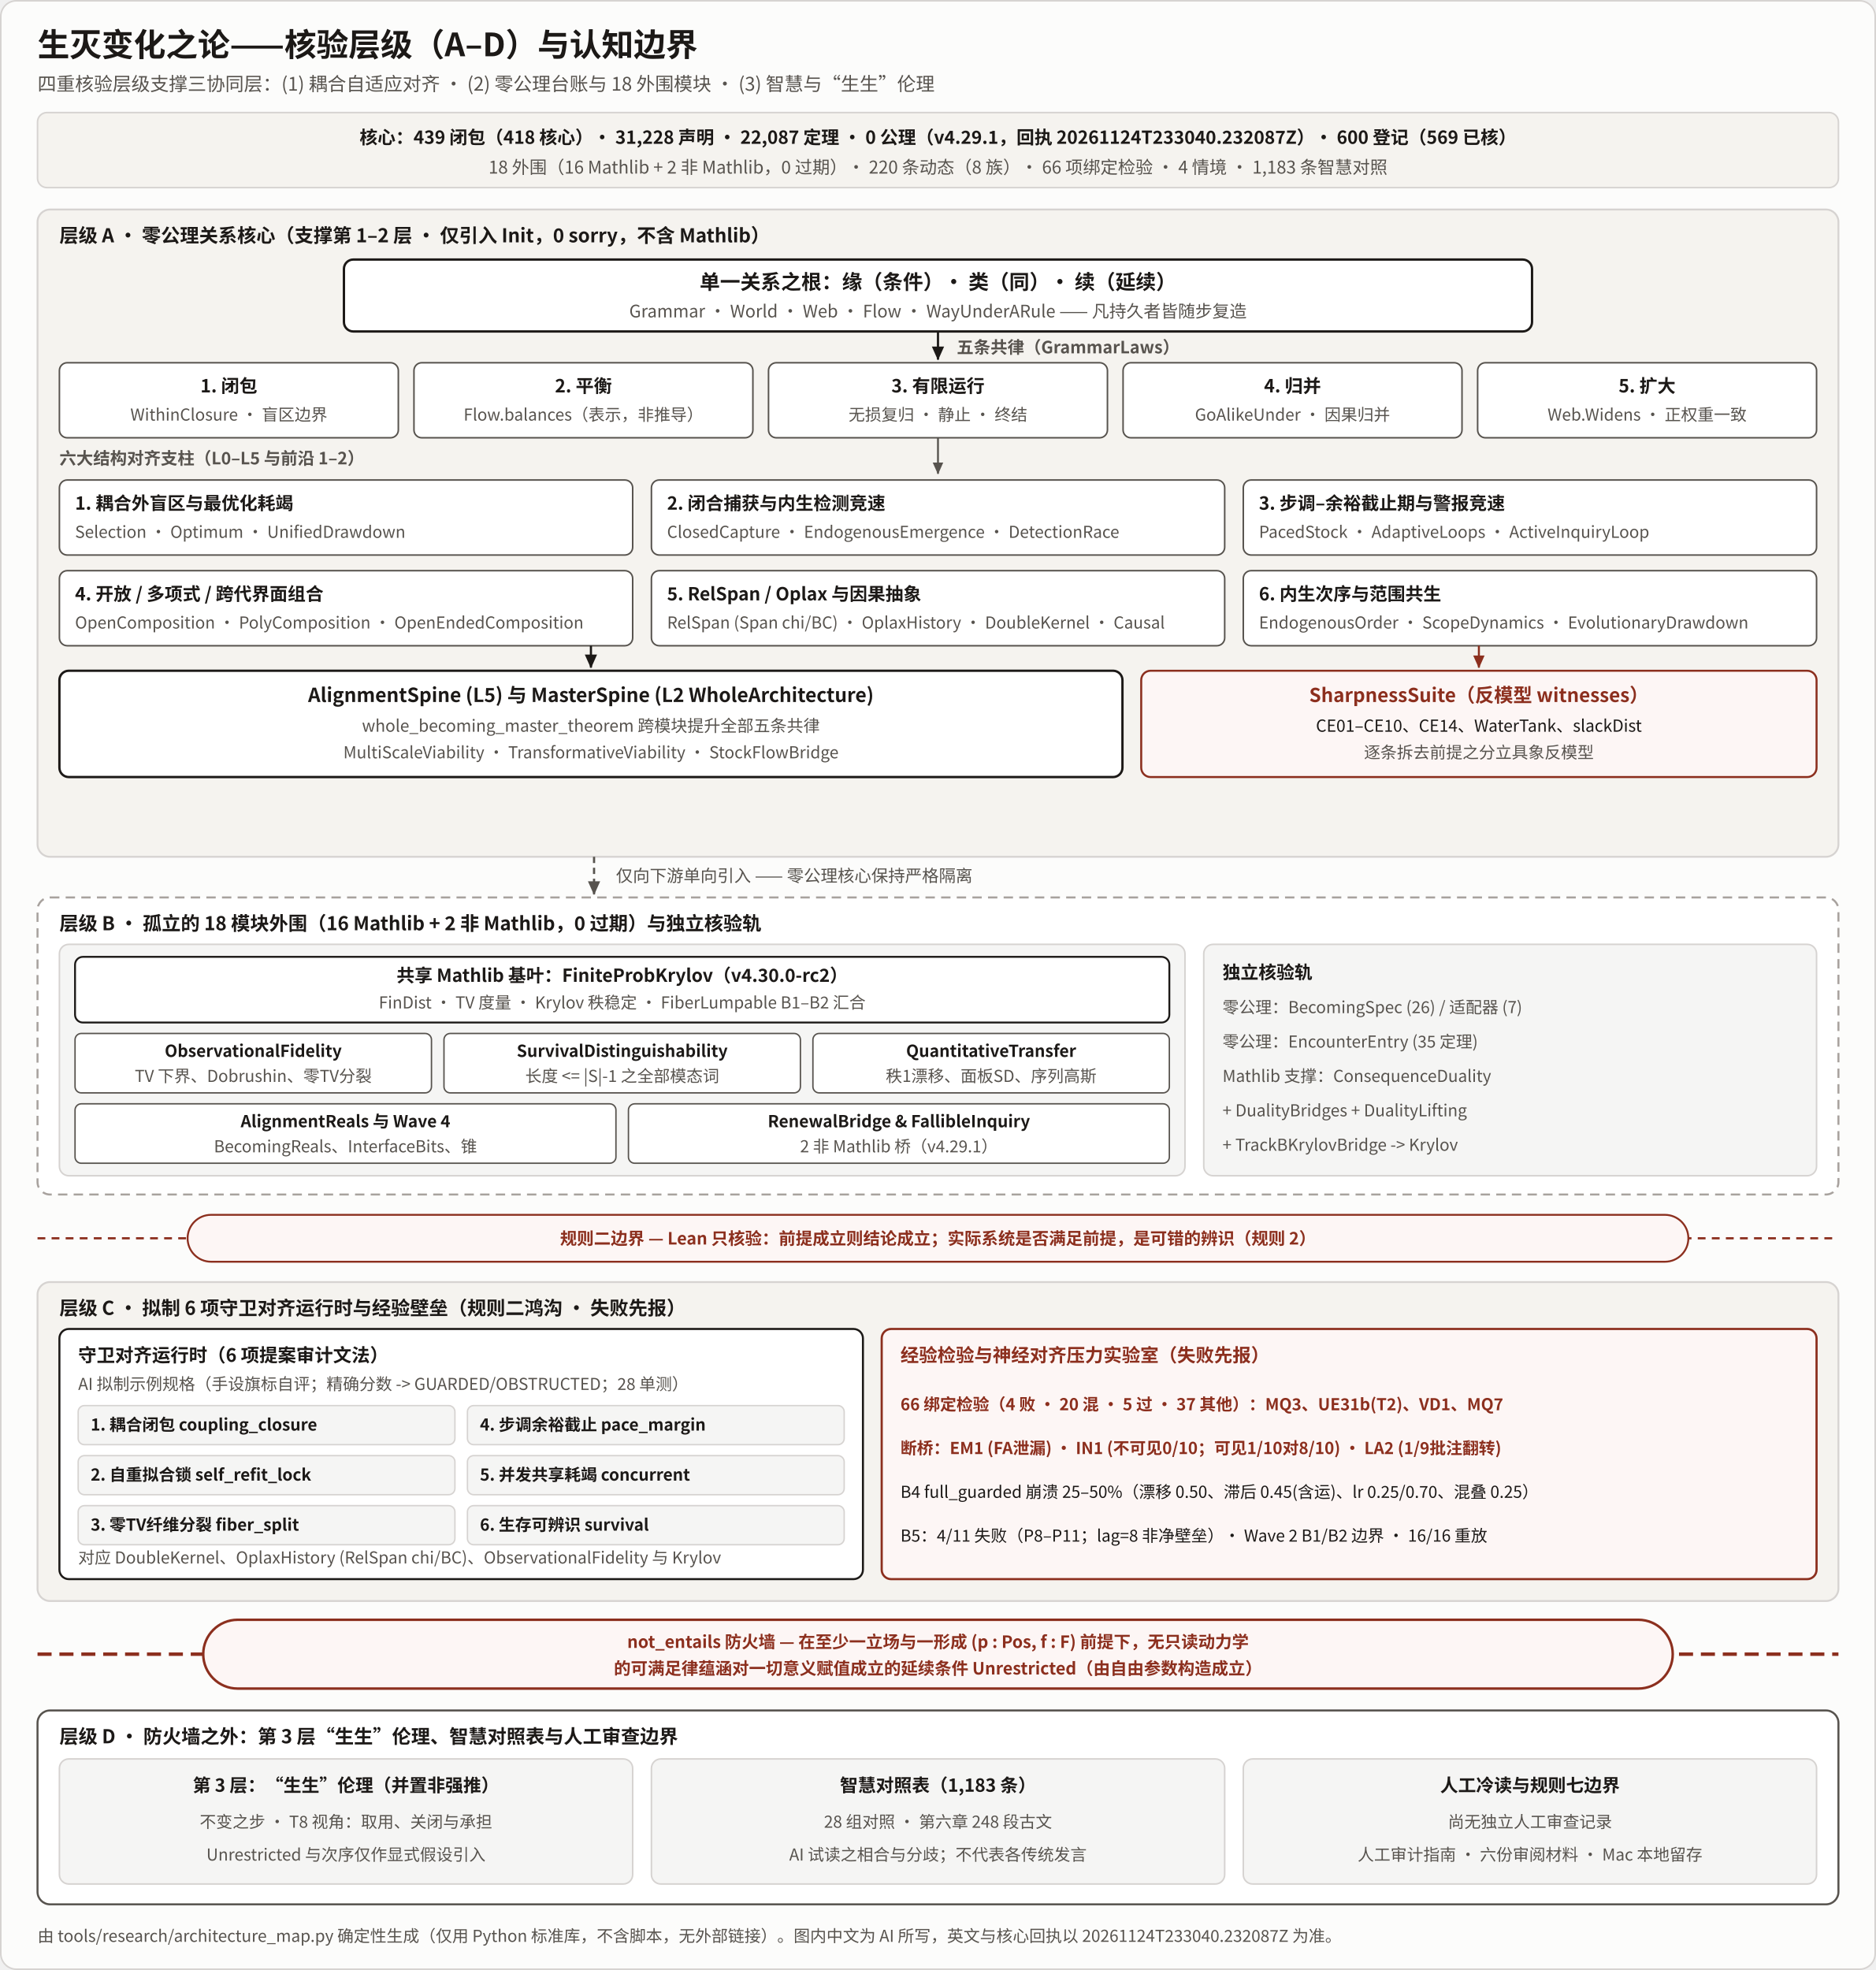
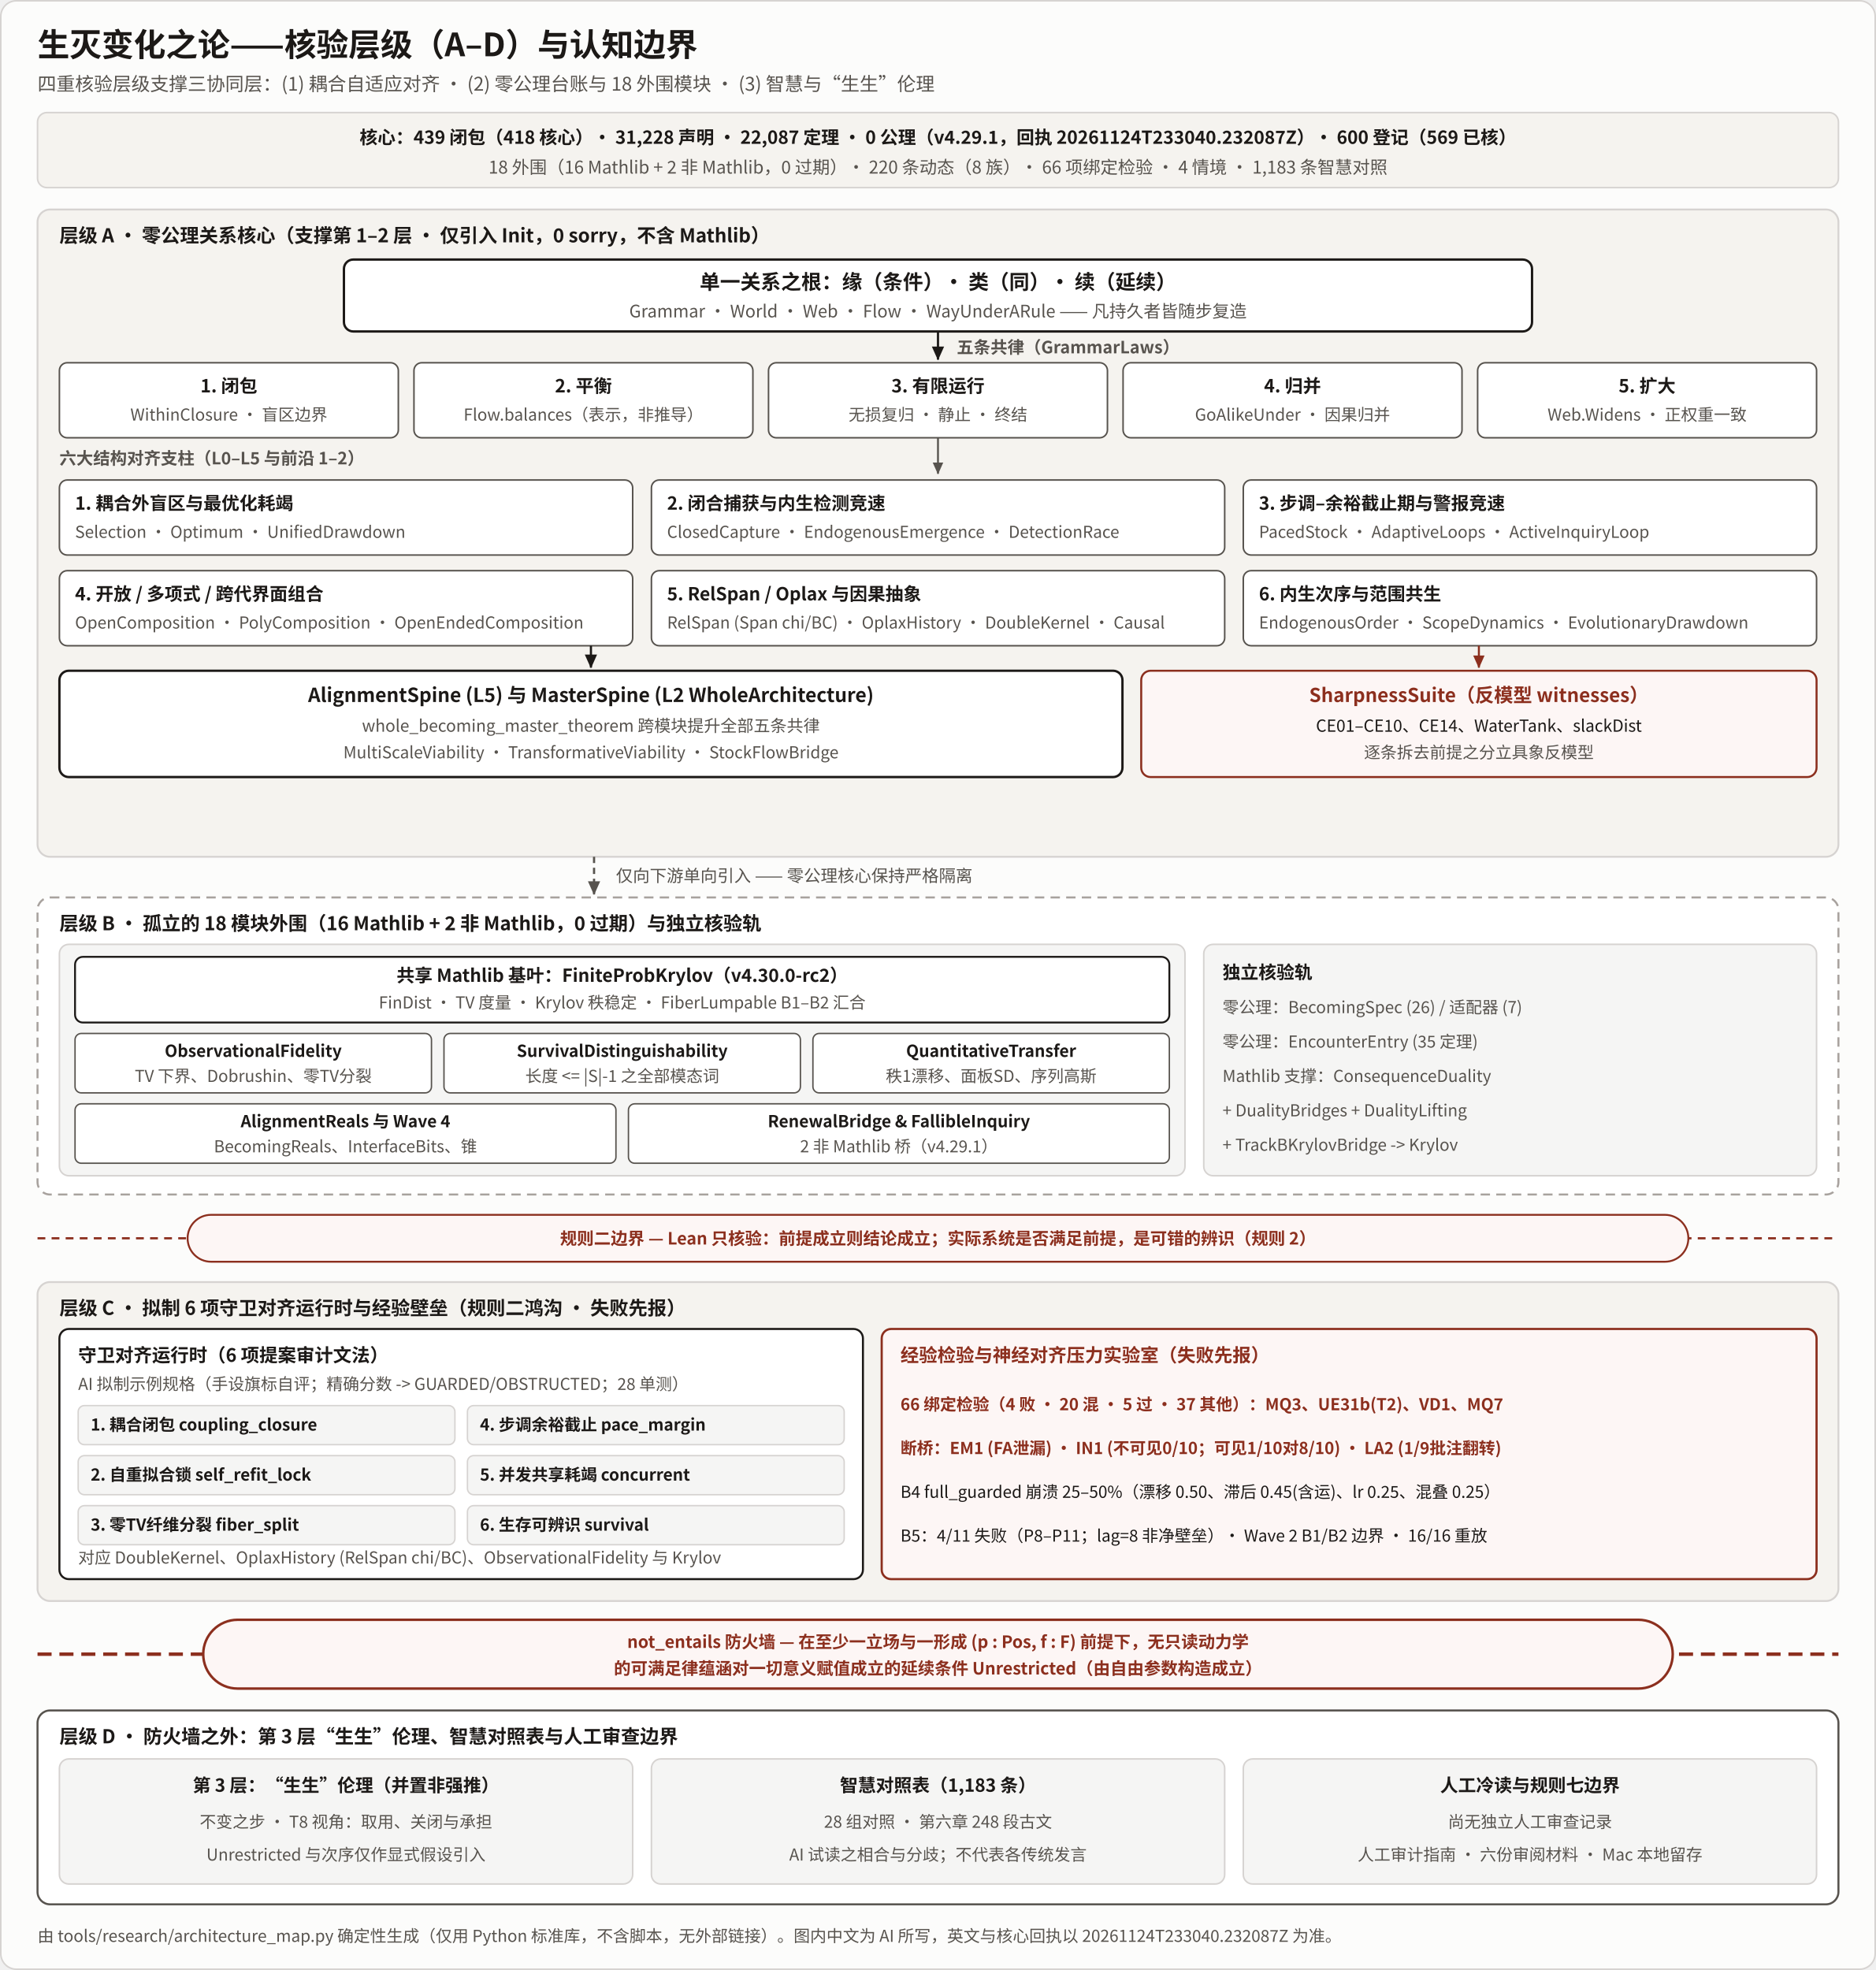
<svg xmlns="http://www.w3.org/2000/svg" viewBox="0 0 1200 1260" width="1200" height="1260" role="img" aria-labelledby="arch-title arch-desc" font-family="'PingFang SC', 'Hiragino Sans GB', 'Noto Sans CJK SC', 'Microsoft YaHei', sans-serif">
  <defs>
    <marker id="arrow-ink" viewBox="0 0 10 10" refX="8.5" refY="5" markerWidth="7" markerHeight="7" orient="auto">
      <path d="M0,1 L9,5 L0,9 z" fill="#1c1917" />
    </marker>
    <marker id="arrow-muted" viewBox="0 0 10 10" refX="8.5" refY="5" markerWidth="7" markerHeight="7" orient="auto">
      <path d="M0,1 L9,5 L0,9 z" fill="#57534e" />
    </marker>
    <marker id="arrow-crimson" viewBox="0 0 10 10" refX="8.5" refY="5" markerWidth="7" markerHeight="7" orient="auto">
      <path d="M0,1 L9,5 L0,9 z" fill="#8c2f1e" />
    </marker>
  </defs>
  <rect x="0.5" y="0.5" width="1199" height="1259" rx="10" fill="#fcfcfb" stroke="#d6d3d1" />
  <text x="24" y="36" font-size="20.5" font-weight="bold" text-anchor="start" fill="#1c1917">生灭变化之论——核验层级（A–D）与认知边界</text>
  <text x="24" y="58" font-size="12" text-anchor="start" fill="#57534e">四重核验层级支撑三协同层：(1) 耦合自适应对齐 · (2) 零公理台账与 18 外围模块 · (3) 智慧与“生生”伦理</text>
  <rect x="24" y="72" width="1152" height="48" rx="6" fill="#f5f3ef" stroke="#d6d3d1" stroke-width="1" />
  <text x="600" y="92" font-size="11.5" font-weight="bold" text-anchor="middle" fill="#1c1917">核心：439 闭包（418 核心）· 31,228 声明 · 22,087 定理 · 0 公理（v4.29.1，回执 20261124T233040.232087Z）· 600 登记（569 已核）</text>
  <text x="600" y="111" font-size="11.2" text-anchor="middle" fill="#57534e">18 外围（16 Mathlib + 2 非 Mathlib，0 过期）· 220 条动态（8 族）· 66 项绑定检验 · 4 情境 · 1,183 条智慧对照</text>
  <rect x="24" y="134" width="1152" height="414" rx="8" fill="#f5f3ef" stroke="#d6d3d1" stroke-width="1.2" />
  <text x="38" y="155" font-size="12.2" font-weight="bold" text-anchor="start" fill="#1c1917">层级 A  ·  零公理关系核心（支撑第 1–2 层 · 仅引入 Init，0 sorry，不含 Mathlib）</text>
  <rect x="220" y="166" width="760" height="46" rx="6" fill="#ffffff" stroke="#1c1917" stroke-width="1.5" />
  <text x="600" y="185" font-size="13" font-weight="bold" text-anchor="middle" fill="#1c1917">单一关系之根：缘（条件）· 类（同）· 续（延续）</text>
  <text x="600" y="203" font-size="11" text-anchor="middle" fill="#57534e">Grammar · World · Web · Flow · WayUnderARule —— 凡持久者皆随步复造</text>
  <line x1="600" y1="212" x2="600" y2="230" stroke="#1c1917" stroke-width="1.4" marker-end="url(#arrow-ink)" />
  <text x="612" y="226" font-size="10.8" font-weight="bold" text-anchor="start" fill="#57534e">五条共律（GrammarLaws）</text>
  <rect x="38" y="232" width="216.8" height="48" rx="5" fill="#ffffff" stroke="#57534e" stroke-width="1" />
  <text x="146.4" y="251" font-size="11.6" font-weight="bold" text-anchor="middle" fill="#1c1917">1. 闭包</text>
  <text x="146.4" y="269" font-size="10.5" text-anchor="middle" fill="#57534e">WithinClosure · 盲区边界</text>
  <rect x="264.8" y="232" width="216.8" height="48" rx="5" fill="#ffffff" stroke="#57534e" stroke-width="1" />
  <text x="373.2" y="251" font-size="11.6" font-weight="bold" text-anchor="middle" fill="#1c1917">2. 平衡</text>
  <text x="373.2" y="269" font-size="10.5" text-anchor="middle" fill="#57534e">Flow.balances（表示，非推导）</text>
  <rect x="491.6" y="232" width="216.8" height="48" rx="5" fill="#ffffff" stroke="#57534e" stroke-width="1" />
  <text x="600" y="251" font-size="11.6" font-weight="bold" text-anchor="middle" fill="#1c1917">3. 有限运行</text>
  <text x="600" y="269" font-size="10.5" text-anchor="middle" fill="#57534e">无损复归 · 静止 · 终结</text>
  <rect x="718.4" y="232" width="216.8" height="48" rx="5" fill="#ffffff" stroke="#57534e" stroke-width="1" />
  <text x="826.8" y="251" font-size="11.6" font-weight="bold" text-anchor="middle" fill="#1c1917">4. 归并</text>
  <text x="826.8" y="269" font-size="10.5" text-anchor="middle" fill="#57534e">GoAlikeUnder · 因果归并</text>
  <rect x="945.2" y="232" width="216.8" height="48" rx="5" fill="#ffffff" stroke="#57534e" stroke-width="1" />
  <text x="1053.6" y="251" font-size="11.6" font-weight="bold" text-anchor="middle" fill="#1c1917">5. 扩大</text>
  <text x="1053.6" y="269" font-size="10.5" text-anchor="middle" fill="#57534e">Web.Widens · 正权重一致</text>
  <text x="38" y="297" font-size="10.8" font-weight="bold" text-anchor="start" fill="#57534e">六大结构对齐支柱（L0–L5 与前沿 1–2）</text>
  <line x1="600" y1="280" x2="600" y2="303" stroke="#57534e" stroke-width="1.2" marker-end="url(#arrow-muted)" />
  <rect x="38" y="307" width="366.7" height="48" rx="5" fill="#ffffff" stroke="#57534e" stroke-width="1" />
  <text x="48" y="326" font-size="11.5" font-weight="bold" text-anchor="start" fill="#1c1917">1. 耦合外盲区与最优化耗竭</text>
  <text x="48" y="344" font-size="10.5" text-anchor="start" fill="#57534e">Selection · Optimum · UnifiedDrawdown</text>
  <rect x="416.7" y="307" width="366.7" height="48" rx="5" fill="#ffffff" stroke="#57534e" stroke-width="1" />
  <text x="426.7" y="326" font-size="11.5" font-weight="bold" text-anchor="start" fill="#1c1917">2. 闭合捕获与内生检测竞速</text>
  <text x="426.7" y="344" font-size="10.5" text-anchor="start" fill="#57534e">ClosedCapture · EndogenousEmergence · DetectionRace</text>
  <rect x="795.3" y="307" width="366.7" height="48" rx="5" fill="#ffffff" stroke="#57534e" stroke-width="1" />
  <text x="805.3" y="326" font-size="11.5" font-weight="bold" text-anchor="start" fill="#1c1917">3. 步调–余裕截止期与警报竞速</text>
  <text x="805.3" y="344" font-size="10.5" text-anchor="start" fill="#57534e">PacedStock · AdaptiveLoops · ActiveInquiryLoop</text>
  <rect x="38" y="365" width="366.7" height="48" rx="5" fill="#ffffff" stroke="#57534e" stroke-width="1" />
  <text x="48" y="384" font-size="11.5" font-weight="bold" text-anchor="start" fill="#1c1917">4. 开放 / 多项式 / 跨代界面组合</text>
  <text x="48" y="402" font-size="10.5" text-anchor="start" fill="#57534e">OpenComposition · PolyComposition · OpenEndedComposition</text>
  <rect x="416.7" y="365" width="366.7" height="48" rx="5" fill="#ffffff" stroke="#57534e" stroke-width="1" />
  <text x="426.7" y="384" font-size="11.5" font-weight="bold" text-anchor="start" fill="#1c1917">5. RelSpan / Oplax 与因果抽象</text>
  <text x="426.7" y="402" font-size="10.5" text-anchor="start" fill="#57534e">RelSpan (Span chi/BC) · OplaxHistory · DoubleKernel · Causal</text>
  <rect x="795.3" y="365" width="366.7" height="48" rx="5" fill="#ffffff" stroke="#57534e" stroke-width="1" />
  <text x="805.3" y="384" font-size="11.5" font-weight="bold" text-anchor="start" fill="#1c1917">6. 内生次序与范围共生</text>
  <text x="805.3" y="402" font-size="10.5" text-anchor="start" fill="#57534e">EndogenousOrder · ScopeDynamics · EvolutionaryDrawdown</text>
  <line x1="378" y1="413" x2="378" y2="427" stroke="#1c1917" stroke-width="1.4" marker-end="url(#arrow-ink)" />
  <line x1="946" y1="413" x2="946" y2="427" stroke="#8c2f1e" stroke-width="1.3" marker-end="url(#arrow-crimson)" />
  <rect x="38" y="429" width="680" height="68" rx="6" fill="#ffffff" stroke="#1c1917" stroke-width="1.5" />
  <text x="378" y="449" font-size="12.4" font-weight="bold" text-anchor="middle" fill="#1c1917">AlignmentSpine (L5)  与  MasterSpine (L2 WholeArchitecture)</text>
  <text x="378" y="468" font-size="10.6" text-anchor="middle" fill="#57534e">whole_becoming_master_theorem 跨模块提升全部五条共律</text>
  <text x="378" y="485" font-size="10.5" text-anchor="middle" fill="#57534e">MultiScaleViability · TransformativeViability · StockFlowBridge</text>
  <rect x="730" y="429" width="432" height="68" rx="6" fill="#fdf6f5" stroke="#8c2f1e" stroke-width="1.3" />
  <text x="946" y="449" font-size="12.2" font-weight="bold" text-anchor="middle" fill="#8c2f1e">SharpnessSuite（反模型 witnesses）</text>
  <text x="946" y="468" font-size="10.6" text-anchor="middle" fill="#1c1917">CE01–CE10、CE14、WaterTank、slackDist</text>
  <text x="946" y="485" font-size="10.5" text-anchor="middle" fill="#57534e">逐条拆去前提之分立具象反模型</text>
  <line x1="380" y1="548" x2="380" y2="572" stroke="#57534e" stroke-width="1.4" stroke-dasharray="4 3" marker-end="url(#arrow-muted)" />
  <text x="394" y="564" font-size="10.8" text-anchor="start" fill="#57534e">仅向下游单向引入 —— 零公理核心保持严格隔离</text>
  <rect x="24" y="574" width="1152" height="190" rx="8" fill="#ffffff" stroke="#a8a29e" stroke-width="1.3" stroke-dasharray="6 4" />
  <text x="38" y="595" font-size="12.2" font-weight="bold" text-anchor="start" fill="#1c1917">层级 B  ·  孤立的 18 模块外围（16 Mathlib + 2 非 Mathlib，0 过期）与独立核验轨</text>
  <rect x="38" y="604" width="720" height="148" rx="6" fill="#f5f5f4" stroke="#d6d3d1" stroke-width="1" />
  <rect x="48" y="612" width="700" height="42" rx="5" fill="#ffffff" stroke="#1c1917" stroke-width="1.2" />
  <text x="398" y="628" font-size="11.5" font-weight="bold" text-anchor="middle" fill="#1c1917">共享 Mathlib 基叶：FiniteProbKrylov（v4.30.0-rc2）</text>
  <text x="398" y="645" font-size="10.5" text-anchor="middle" fill="#57534e">FinDist · TV 度量 · Krylov 秩稳定 · FiberLumpable B1–B2 汇合</text>
  <rect x="48" y="661" width="228" height="38" rx="4" fill="#ffffff" stroke="#57534e" stroke-width="0.9" />
  <text x="162" y="676" font-size="10.6" font-weight="bold" text-anchor="middle" fill="#1c1917">ObservationalFidelity</text>
  <text x="162" y="692" font-size="10.5" text-anchor="middle" fill="#57534e">TV 下界、Dobrushin、零TV分裂</text>
  <rect x="284" y="661" width="228" height="38" rx="4" fill="#ffffff" stroke="#57534e" stroke-width="0.9" />
  <text x="398" y="676" font-size="10.6" font-weight="bold" text-anchor="middle" fill="#1c1917">SurvivalDistinguishability</text>
  <text x="398" y="692" font-size="10.5" text-anchor="middle" fill="#57534e">长度 &lt;= |S|-1 之全部模态词</text>
  <rect x="520" y="661" width="228" height="38" rx="4" fill="#ffffff" stroke="#57534e" stroke-width="0.9" />
  <text x="634" y="676" font-size="10.6" font-weight="bold" text-anchor="middle" fill="#1c1917">QuantitativeTransfer</text>
  <text x="634" y="692" font-size="10.5" text-anchor="middle" fill="#57534e">秩1漂移、面板SD、序列高斯</text>
  <rect x="48" y="706" width="346" height="38" rx="4" fill="#ffffff" stroke="#57534e" stroke-width="0.9" />
  <text x="221" y="721" font-size="10.6" font-weight="bold" text-anchor="middle" fill="#1c1917">AlignmentReals 与 Wave 4</text>
  <text x="221" y="737" font-size="10.5" text-anchor="middle" fill="#57534e">BecomingReals、InterfaceBits、锥</text>
  <rect x="402" y="706" width="346" height="38" rx="4" fill="#ffffff" stroke="#57534e" stroke-width="0.9" />
  <text x="575" y="721" font-size="10.6" font-weight="bold" text-anchor="middle" fill="#1c1917">RenewalBridge &amp; FallibleInquiry</text>
  <text x="575" y="737" font-size="10.5" text-anchor="middle" fill="#57534e">2 非 Mathlib 桥（v4.29.1）</text>
  <rect x="770" y="604" width="392" height="148" rx="6" fill="#f5f5f4" stroke="#d6d3d1" stroke-width="1" />
  <text x="782" y="626" font-size="11.5" font-weight="bold" text-anchor="start" fill="#1c1917">独立核验轨</text>
  <text x="782" y="648" font-size="10.5" text-anchor="start" fill="#57534e">零公理：BecomingSpec (26) / 适配器 (7)</text>
  <text x="782" y="670" font-size="10.5" text-anchor="start" fill="#57534e">零公理：EncounterEntry (35 定理)</text>
  <text x="782" y="692" font-size="10.5" text-anchor="start" fill="#57534e">Mathlib 支撑：ConsequenceDuality</text>
  <text x="782" y="714" font-size="10.5" text-anchor="start" fill="#57534e">  + DualityBridges + DualityLifting</text>
  <text x="782" y="736" font-size="10.5" text-anchor="start" fill="#57534e">  + TrackBKrylovBridge -&gt; Krylov</text>
  <line x1="24" y1="792" x2="1176" y2="792" stroke="#8c2f1e" stroke-width="1.4" stroke-dasharray="5 4" />
  <rect x="120" y="777" width="960" height="30" rx="15" fill="#fdf6f5" stroke="#8c2f1e" stroke-width="1.2" />
  <text x="600" y="796" font-size="10.8" font-weight="bold" text-anchor="middle" fill="#8c2f1e">规则二边界 — Lean 只核验：前提成立则结论成立；实际系统是否满足前提，是可错的辨识（规则 2）</text>
  <rect x="24" y="820" width="1152" height="204" rx="8" fill="#f5f3ef" stroke="#d6d3d1" stroke-width="1.2" />
  <text x="38" y="841" font-size="12.2" font-weight="bold" text-anchor="start" fill="#1c1917">层级 C  ·  拟制 6 项守卫对齐运行时与经验壁垒（规则二鸿沟 · 失败先报）</text>
  <rect x="38" y="850" width="514" height="160" rx="6" fill="#ffffff" stroke="#1c1917" stroke-width="1.3" />
  <text x="50" y="871" font-size="11.8" font-weight="bold" text-anchor="start" fill="#1c1917">守卫对齐运行时（6 项提案审计文法）</text>
  <text x="50" y="889" font-size="10.5" text-anchor="start" fill="#57534e">AI 拟制示例规格（手设旗标自评；精确分数 -&gt; GUARDED/OBSTRUCTED；28 单测）</text>
  <rect x="50" y="899" width="241" height="25" rx="4" fill="#f5f5f4" stroke="#d6d3d1" stroke-width="0.9" />
  <text x="58" y="915" font-size="10.5" font-weight="bold" text-anchor="start" fill="#1c1917">1. 耦合闭包 coupling_closure</text>
  <rect x="50" y="931" width="241" height="25" rx="4" fill="#f5f5f4" stroke="#d6d3d1" stroke-width="0.9" />
  <text x="58" y="947" font-size="10.5" font-weight="bold" text-anchor="start" fill="#1c1917">2. 自重拟合锁 self_refit_lock</text>
  <rect x="50" y="963" width="241" height="25" rx="4" fill="#f5f5f4" stroke="#d6d3d1" stroke-width="0.9" />
  <text x="58" y="979" font-size="10.5" font-weight="bold" text-anchor="start" fill="#1c1917">3. 零TV纤维分裂 fiber_split</text>
  <rect x="299" y="899" width="241" height="25" rx="4" fill="#f5f5f4" stroke="#d6d3d1" stroke-width="0.9" />
  <text x="307" y="915" font-size="10.5" font-weight="bold" text-anchor="start" fill="#1c1917">4. 步调余裕截止 pace_margin</text>
  <rect x="299" y="931" width="241" height="25" rx="4" fill="#f5f5f4" stroke="#d6d3d1" stroke-width="0.9" />
  <text x="307" y="947" font-size="10.5" font-weight="bold" text-anchor="start" fill="#1c1917">5. 并发共享耗竭 concurrent</text>
  <rect x="299" y="963" width="241" height="25" rx="4" fill="#f5f5f4" stroke="#d6d3d1" stroke-width="0.9" />
  <text x="307" y="979" font-size="10.5" font-weight="bold" text-anchor="start" fill="#1c1917">6. 生存可辨识 survival</text>
  <text x="50" y="1000" font-size="10.5" text-anchor="start" fill="#57534e">对应 DoubleKernel、OplaxHistory (RelSpan chi/BC)、ObservationalFidelity 与 Krylov</text>
  <rect x="564" y="850" width="598" height="160" rx="6" fill="#fdf6f5" stroke="#8c2f1e" stroke-width="1.4" />
  <text x="576" y="871" font-size="11.8" font-weight="bold" text-anchor="start" fill="#8c2f1e">经验检验与神经对齐压力实验室（失败先报）</text>
  <text x="576" y="902" font-size="10.5" font-weight="bold" text-anchor="start" fill="#8c2f1e">66 绑定检验（4 败 · 20 混 · 5 过 · 37 其他）：MQ3、UE31b(T2)、VD1、MQ7</text>
  <text x="576" y="930" font-size="10.5" font-weight="bold" text-anchor="start" fill="#8c2f1e">断桥：EM1 (FA泄漏) · IN1 (不可见0/10；可见1/10对8/10) · LA2 (1/9批注翻转)</text>
-   <text x="576" y="958" font-size="10.5" text-anchor="start" fill="#1c1917">B4 full_guarded 崩溃 25–50%（漂移 0.50、滞后 0.45(含运)、lr 0.25/0.70、混叠 0.25）</text>
+   <text x="576" y="958" font-size="10.5" text-anchor="start" fill="#1c1917">B4 full_guarded 崩溃 25–50%（漂移 0.50、滞后 0.45(含运)、lr 0.25、混叠 0.25）</text>
  <text x="576" y="986" font-size="10.5" text-anchor="start" fill="#1c1917">B5：4/11 失败（P8–P11；lag=8 非净壁垒）· Wave 2 B1/B2 边界 · 16/16 重放</text>
  <line x1="24" y1="1058" x2="1176" y2="1058" stroke="#8c2f1e" stroke-width="2.2" stroke-dasharray="9 5" />
  <rect x="130" y="1036" width="940" height="44" rx="22" fill="#fdf6f5" stroke="#8c2f1e" stroke-width="1.6" />
  <text x="600" y="1054" font-size="10.8" font-weight="bold" text-anchor="middle" fill="#8c2f1e">not_entails 防火墙 — 在至少一立场与一形成 (p : Pos, f : F) 前提下，无只读动力学</text>
  <text x="600" y="1071" font-size="10.8" font-weight="bold" text-anchor="middle" fill="#8c2f1e">的可满足律蕴涵对一切意义赋值成立的延续条件 Unrestricted（由自由参数构造成立）</text>
  <rect x="24" y="1094" width="1152" height="124" rx="8" fill="#ffffff" stroke="#57534e" stroke-width="1.3" />
  <text x="38" y="1115" font-size="12.2" font-weight="bold" text-anchor="start" fill="#1c1917">层级 D  ·  防火墙之外：第 3 层“生生”伦理、智慧对照表与人工审查边界</text>
  <rect x="38" y="1125" width="366.7" height="80" rx="6" fill="#f5f5f4" stroke="#d6d3d1" stroke-width="1" />
  <text x="221.3" y="1146" font-size="11.5" font-weight="bold" text-anchor="middle" fill="#1c1917">第 3 层：“生生”伦理（并置非强推）</text>
  <text x="221.3" y="1169" font-size="10.5" text-anchor="middle" fill="#57534e">不变之步 · T8 视角：取用、关闭与承担</text>
  <text x="221.3" y="1190" font-size="10.5" text-anchor="middle" fill="#57534e">Unrestricted 与次序仅作显式假设引入</text>
  <rect x="416.7" y="1125" width="366.7" height="80" rx="6" fill="#f5f5f4" stroke="#d6d3d1" stroke-width="1" />
  <text x="600" y="1146" font-size="11.5" font-weight="bold" text-anchor="middle" fill="#1c1917">智慧对照表（1,183 条）</text>
  <text x="600" y="1169" font-size="10.5" text-anchor="middle" fill="#57534e">28 组对照 · 第六章 248 段古文</text>
  <text x="600" y="1190" font-size="10.5" text-anchor="middle" fill="#57534e">AI 试读之相合与分歧；不代表各传统发言</text>
  <rect x="795.3" y="1125" width="366.7" height="80" rx="6" fill="#f5f5f4" stroke="#d6d3d1" stroke-width="1" />
  <text x="978.7" y="1146" font-size="11.5" font-weight="bold" text-anchor="middle" fill="#1c1917">人工冷读与规则七边界</text>
  <text x="978.7" y="1169" font-size="10.5" text-anchor="middle" fill="#57534e">尚无独立人工审查记录</text>
  <text x="978.7" y="1190" font-size="10.5" text-anchor="middle" fill="#57534e">人工审计指南 · 六份审阅材料 · Mac 本地留存</text>
  <text x="24" y="1242" font-size="10.5" text-anchor="start" fill="#57534e">由 tools/research/architecture_map.py 确定性生成（仅用 Python 标准库，不含脚本，无外部链接）。图内中文为 AI 所写，英文与核心回执以 20261124T233040.232087Z 为准。</text>
</svg>
